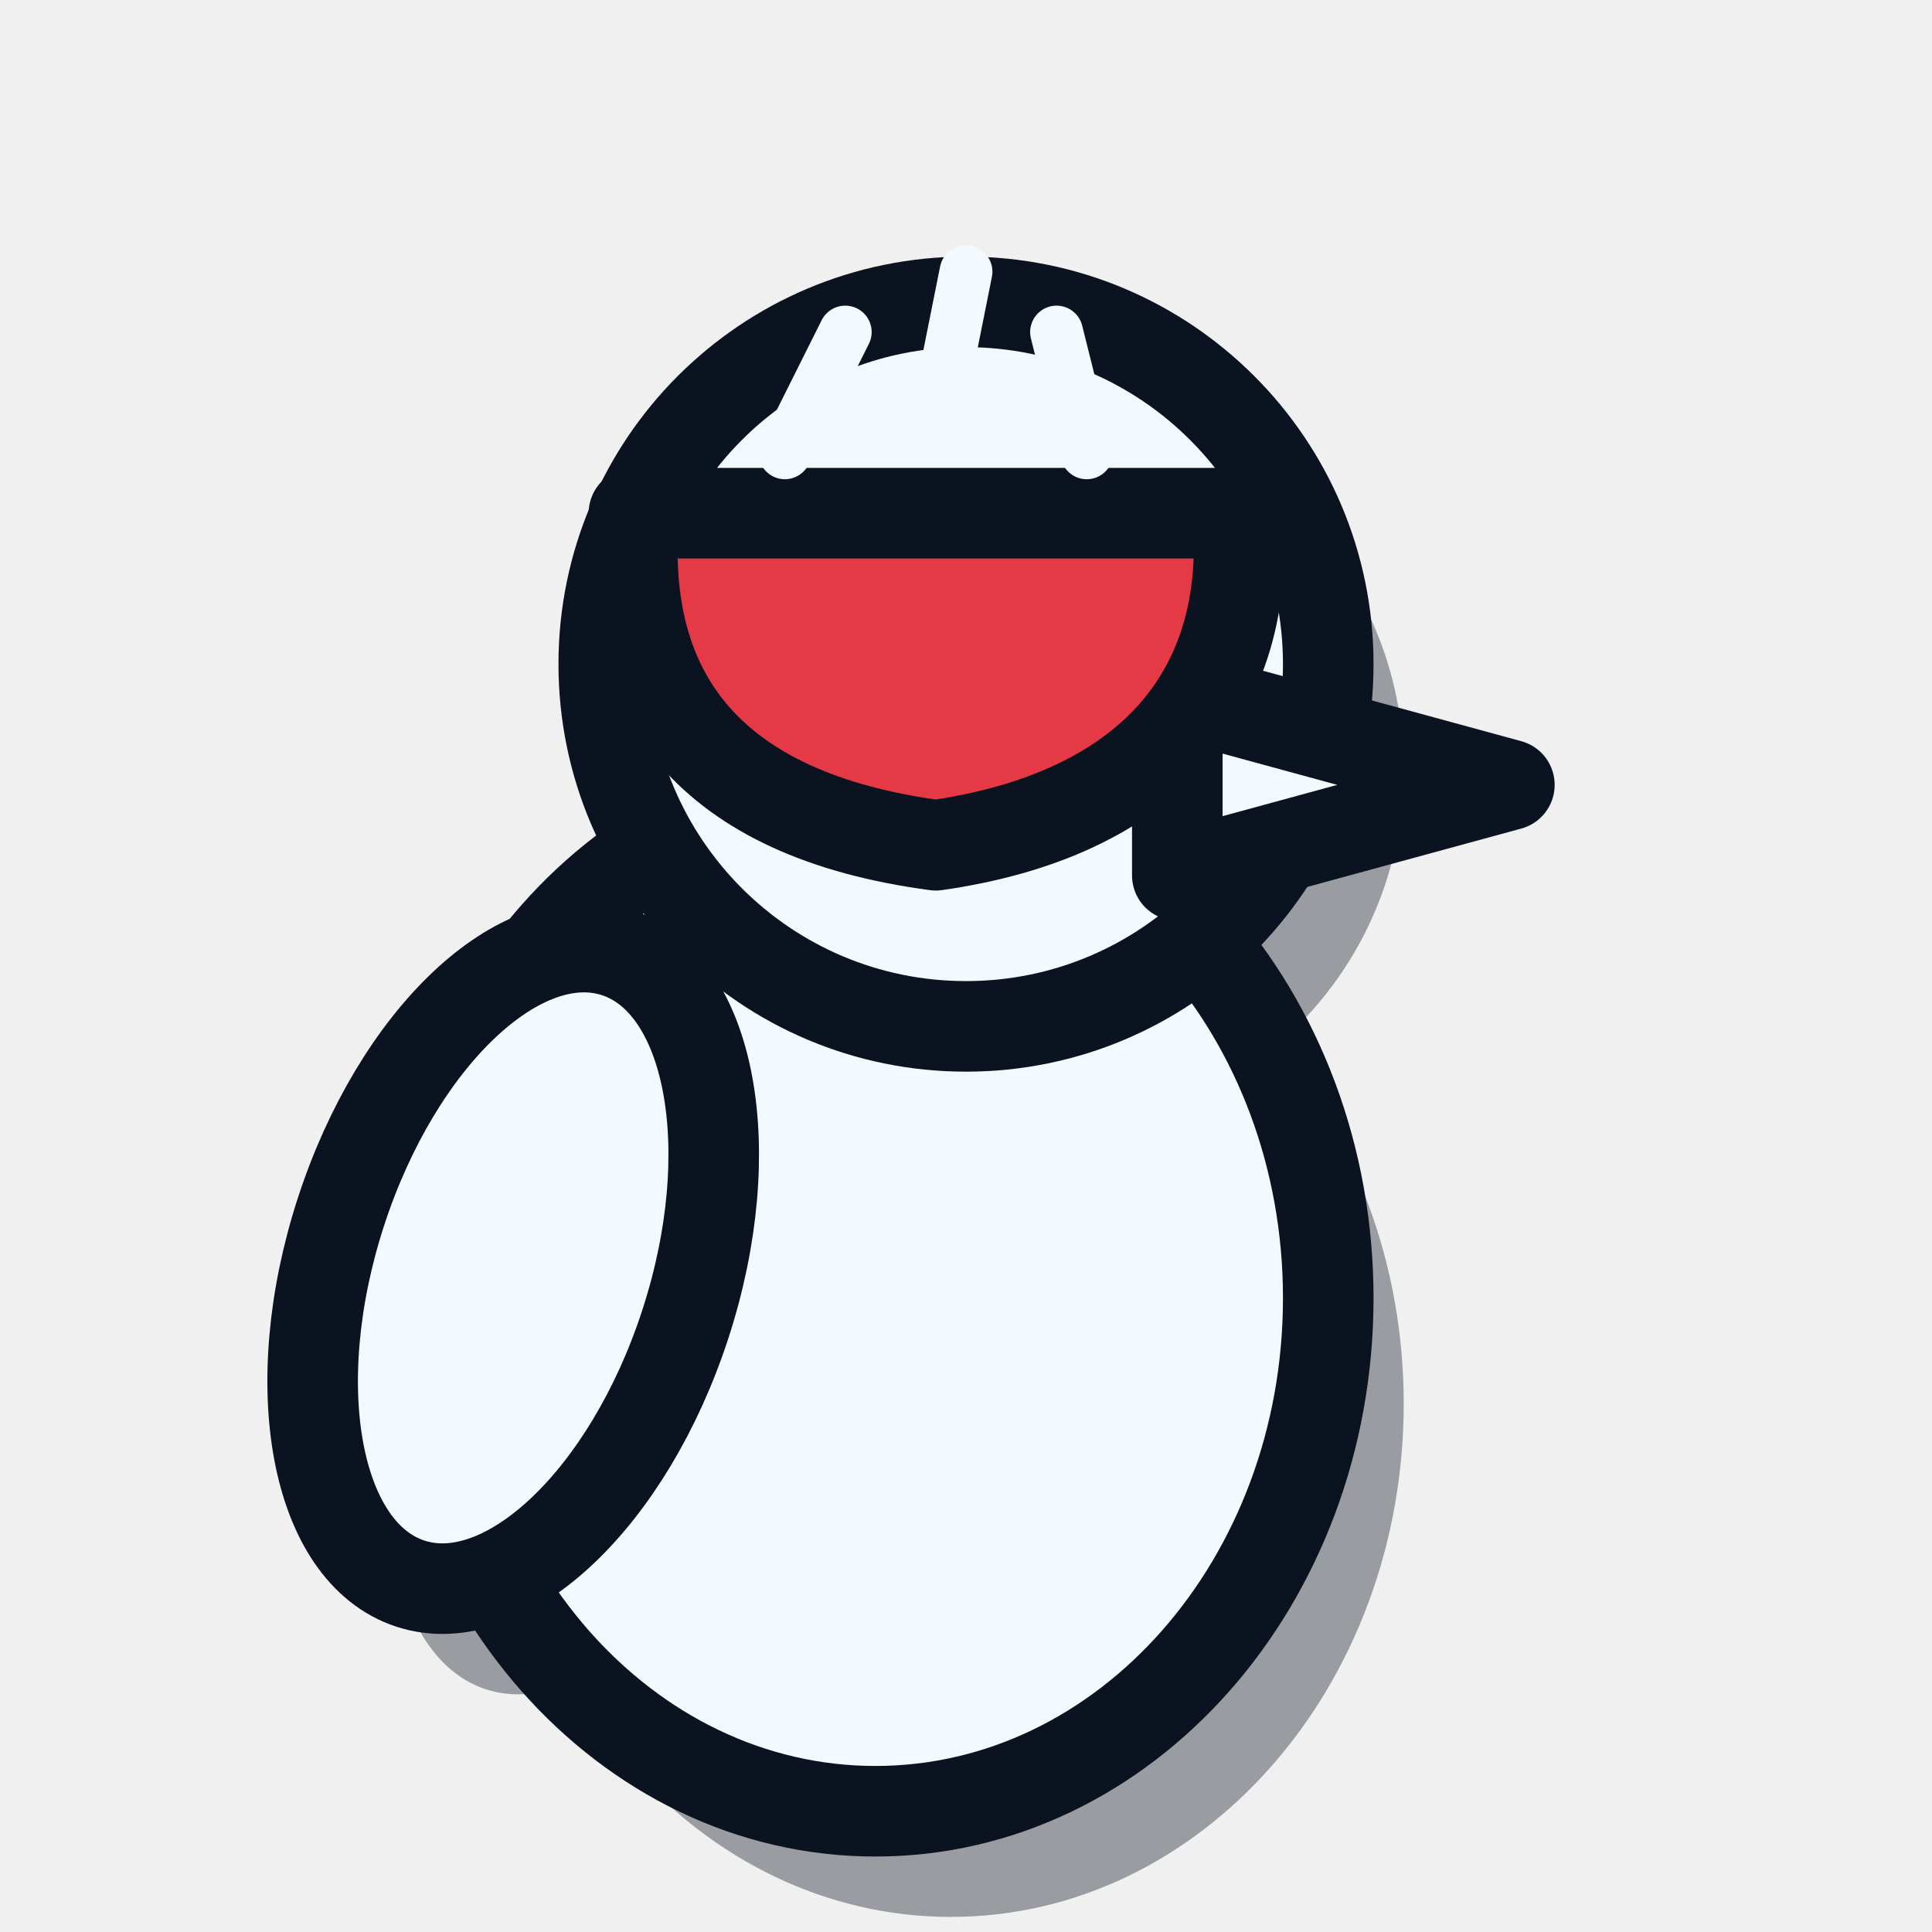
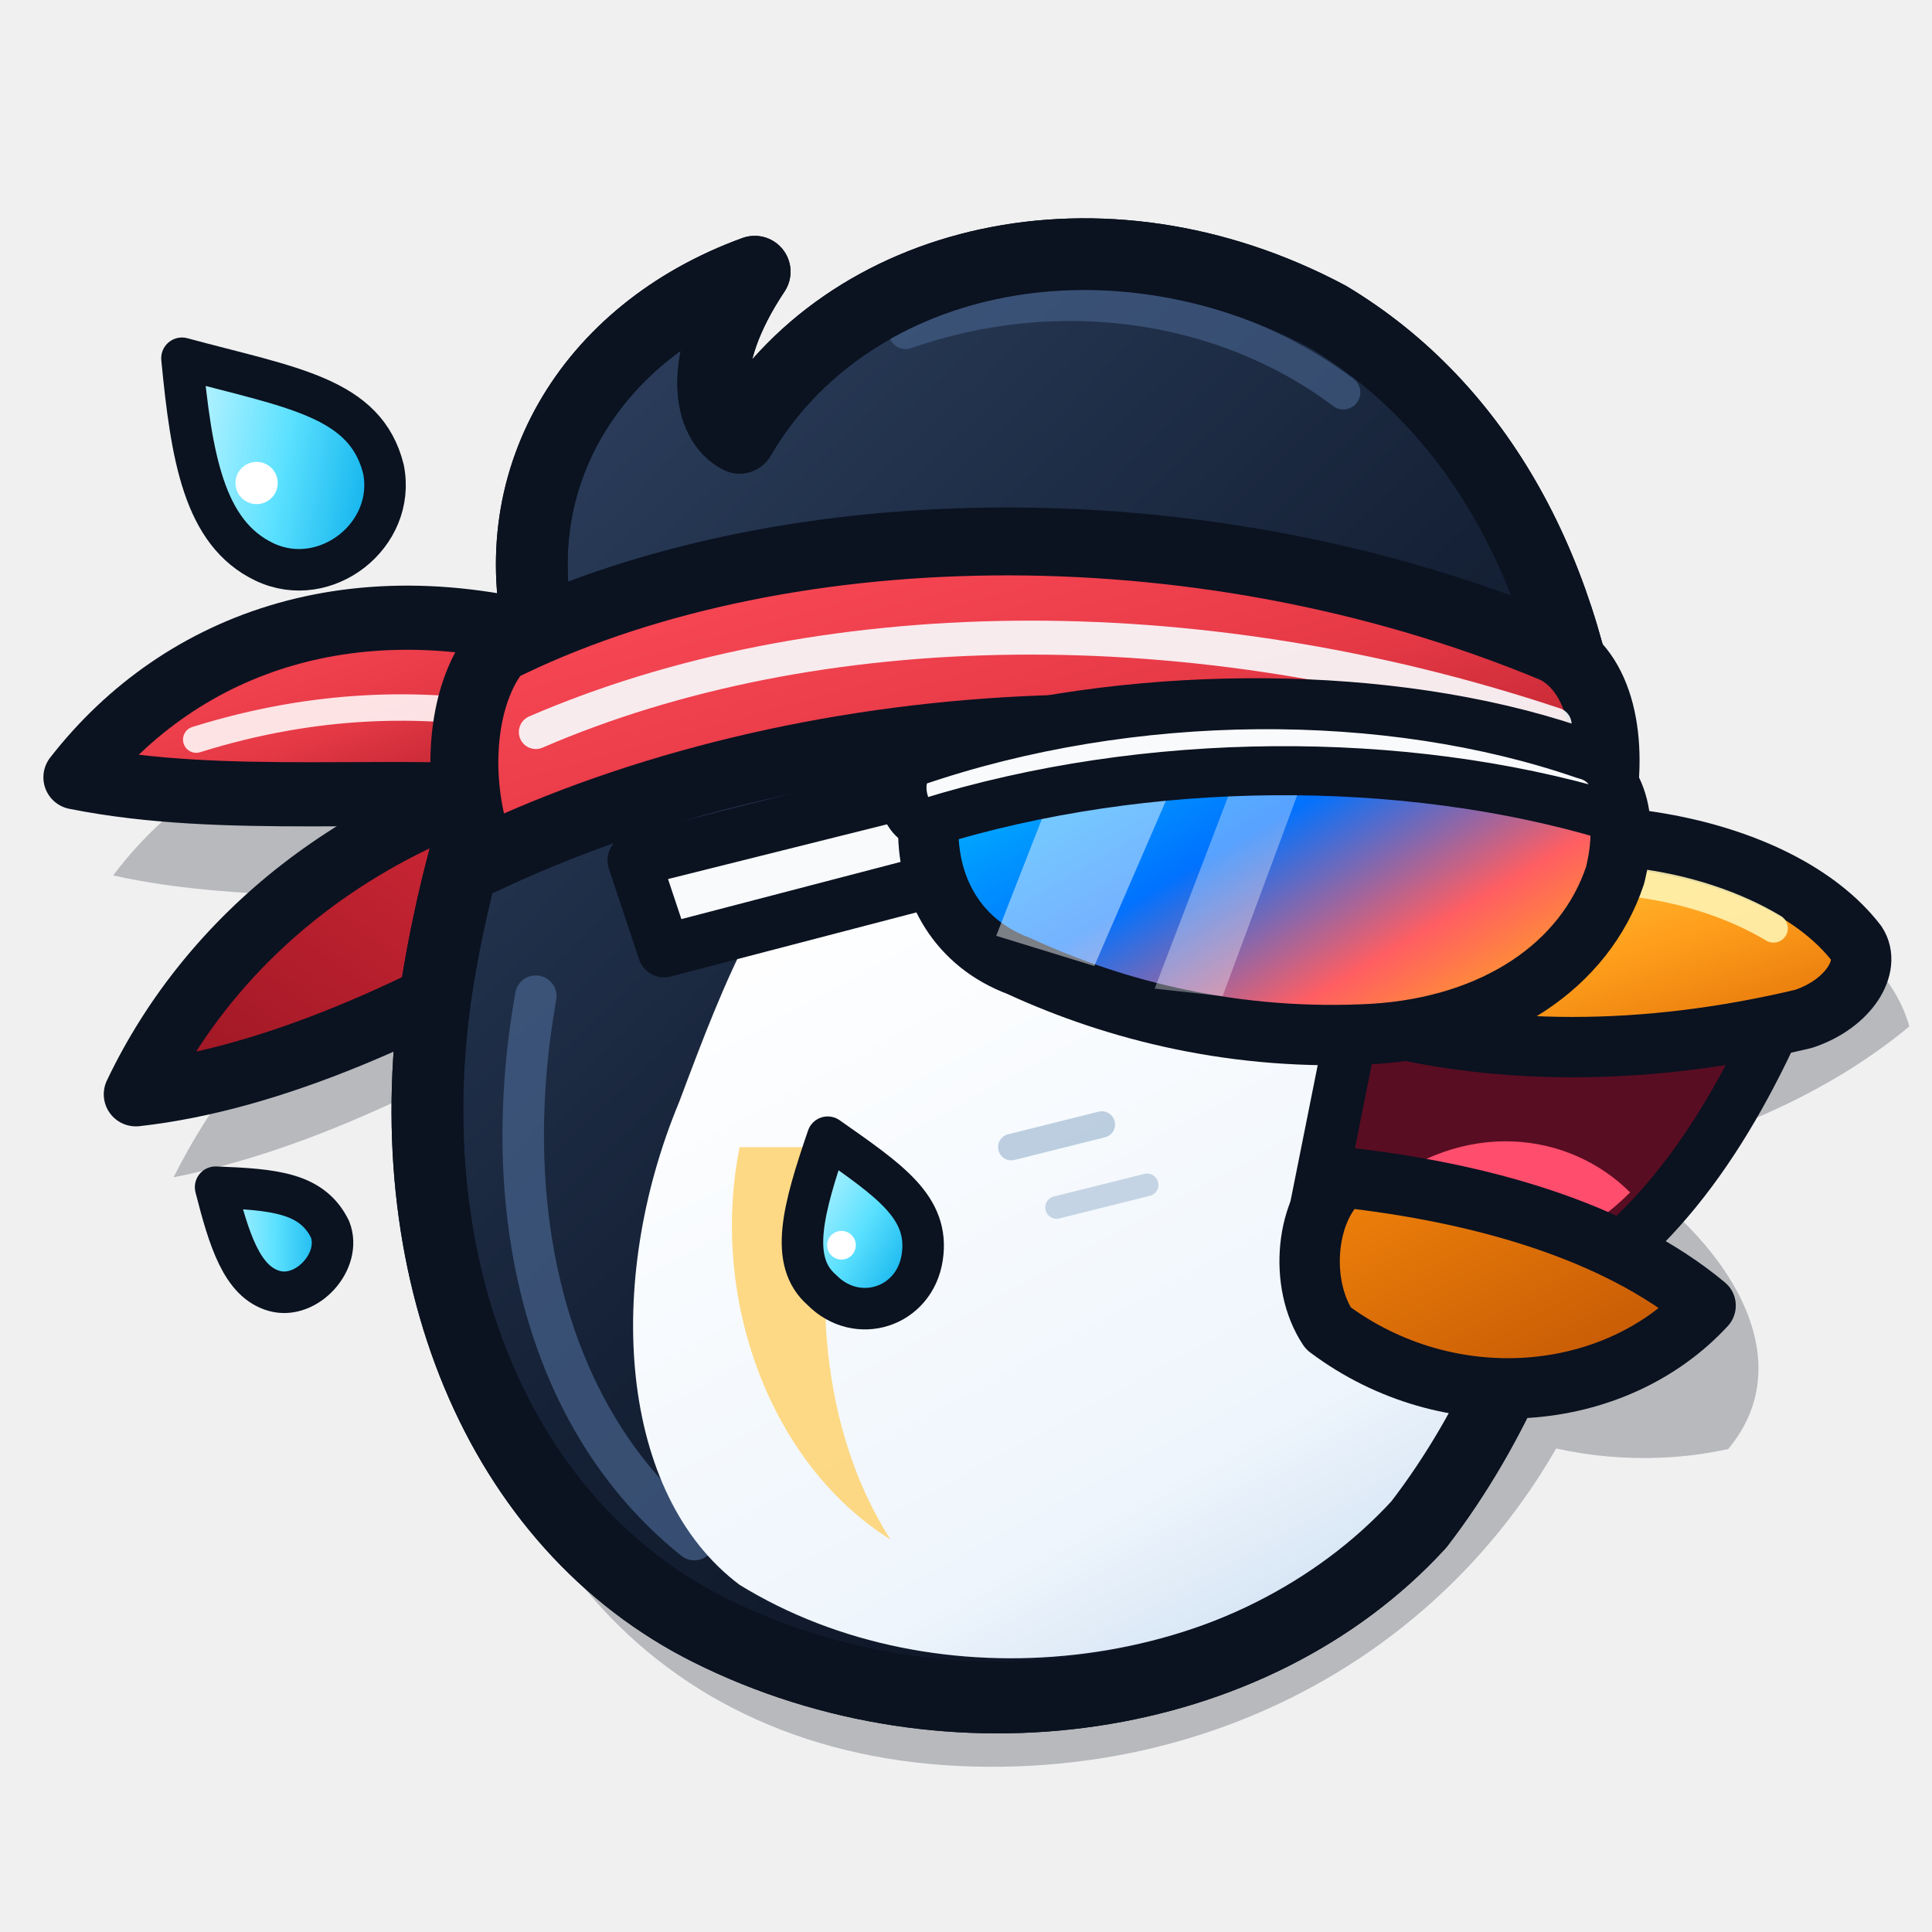
- <svg xmlns="http://www.w3.org/2000/svg" viewBox="0 0 128 128" width="256" height="256" role="img" aria-labelledby="title">
-   <g transform="translate(5 7)" fill="#0B1220" opacity="0.38">
-     <ellipse cx="58" cy="86" rx="30" ry="34" />
-     <circle cx="64" cy="44" r="24" />
-     <ellipse cx="34" cy="84" rx="12" ry="22" transform="rotate(18 34 84)" />
-     <path d="M46 28h36c2 14-4 22-18 24-14-2-20-10-18-24z" />
+ <svg xmlns="http://www.w3.org/2000/svg" viewBox="0 0 256 256" width="512" height="512" role="img" aria-labelledby="title">
+   <defs>
+     <linearGradient id="bandGrad" x1="0" y1="0" x2="1" y2="1">
+       <stop offset="0%" stop-color="#FF4D5A" />
+       <stop offset="55%" stop-color="#E63946" />
+       <stop offset="100%" stop-color="#A81825" />
+     </linearGradient>
+     <linearGradient id="bandTail" x1="1" y1="0" x2="0" y2="1">
+       <stop offset="0%" stop-color="#D92B3A" />
+       <stop offset="100%" stop-color="#991522" />
+     </linearGradient>
+     <linearGradient id="lensGrad" x1="0" y1="0.1" x2="1" y2="0.9">
+       <stop offset="0%" stop-color="#00C6FF" />
+       <stop offset="42%" stop-color="#0072FF" />
+       <stop offset="72%" stop-color="#FF5E62" />
+       <stop offset="100%" stop-color="#FFBE0B" />
+     </linearGradient>
+     <linearGradient id="plumage" x1="0.15" y1="0.05" x2="0.85" y2="0.95">
+       <stop offset="0%" stop-color="#2B3E5C" />
+       <stop offset="50%" stop-color="#152136" />
+       <stop offset="100%" stop-color="#0B1220" />
+     </linearGradient>
+     <linearGradient id="cheek" x1="0.25" y1="0.1" x2="0.75" y2="1">
+       <stop offset="0%" stop-color="#FFFFFF" />
+       <stop offset="76%" stop-color="#EEF5FC" />
+       <stop offset="100%" stop-color="#CFE0F2" />
+     </linearGradient>
+     <linearGradient id="beakTop" x1="0.1" y1="0" x2="0.9" y2="1">
+       <stop offset="0%" stop-color="#FFD447" />
+       <stop offset="55%" stop-color="#FF9F1C" />
+       <stop offset="100%" stop-color="#E06D06" />
+     </linearGradient>
+     <linearGradient id="beakBottom" x1="0" y1="0" x2="1" y2="1">
+       <stop offset="0%" stop-color="#F2850A" />
+       <stop offset="100%" stop-color="#BD5104" />
+     </linearGradient>
+     <linearGradient id="sweat" x1="0.2" y1="0" x2="0.8" y2="1">
+       <stop offset="0%" stop-color="#E0FAFF" />
+       <stop offset="55%" stop-color="#5CE1FF" />
+       <stop offset="100%" stop-color="#00A8E8" />
+     </linearGradient>
+   </defs>
+   <g transform="translate(5 8)" fill="#0B1220" opacity="0.25">
+     <path d="M74 90 C44 82 22 92 10 108 C28 112 48 110 70 112 Z" />
+     <path d="M72 106 C46 112 28 128 18 148 C38 144 56 134 74 124 Z" />
+     <path d="M98 44 C128 24 176 34 200 72 C214 96 218 126 210 162 C200 202 164 228 122 226 C80 224 54 192 56 146 C58 102 74 64 98 44 Z" />
+     <path d="M196 112 C224 106 244 114 248 128 C236 138 220 144 208 146 C224 156 234 172 224 184 C206 188 184 182 174 166 Z" />
  </g>
-   <g fill="#F4F8FF" stroke="#0B1220" stroke-width="6" stroke-linejoin="round" stroke-linecap="round">
-     <ellipse cx="58" cy="86" rx="30" ry="34" />
-     <ellipse cx="34" cy="84" rx="12" ry="22" transform="rotate(18 34 84)" />
-     <circle cx="64" cy="44" r="24" />
-     <path d="M78 46 L100 52 L78 58 Z" />
+   <g stroke="#0B1220" stroke-width="8.5" stroke-linejoin="round" stroke-linecap="round">
+     <path d="M74 102 C48 108 28 124 18 145 C36 143 56 134 76 122 Z" fill="url(#bandTail)" />
+     <path d="M78 86 C48 76 24 85 10 103 C30 107 52 104 74 106 Z" fill="url(#bandGrad)" />
+     <path d="M26 98 C42 93 56 93 68 95" fill="none" stroke="#FFF5F5" stroke-width="3.5" opacity="0.9" />
  </g>
-   <circle cx="74" cy="42" r="3.4" fill="#0B1220" />
-   <path d="M42 34h40c1 12-6 20-20 22-15-2-21-10-20-22z" fill="#E63946" stroke="#0B1220" stroke-width="6" stroke-linejoin="round" />
-   <g fill="none" stroke="#F4F8FF" stroke-width="3.5" stroke-linecap="round">
-     <path d="M52 30 L56 22" />
-     <path d="M62 28 L64 18" />
-     <path d="M72 30 L70 22" />
+   <g stroke-linejoin="round" stroke-linecap="round">
+     <path d="M72 86          C66 64 78 44 100 36          C92 48 94 56 98 58          C112 34 146 26 176 42          C196 54 208 76 211 104          C215 138 208 176 188 202          C166 226 126 232 94 216          C66 202 52 168 58 130          C61 112 66 98 72 86 Z" fill="url(#plumage)" stroke="#0B1220" stroke-width="9.5" />
+     <path d="M71 132 C66 160 72 188 92 204" fill="none" stroke="#45618A" stroke-width="5.5" opacity="0.72" />
+     <path d="M120 44 C140 37 162 40 178 52" fill="none" stroke="#45618A" stroke-width="4.5" opacity="0.65" />
+     <path d="M114 106          C138 98 174 100 198 116          C208 142 204 176 184 200          C162 222 124 226 98 210          C82 198 80 170 90 146          C96 130 102 114 114 106 Z" fill="url(#cheek)" />
+     <path d="M98 152 C94 172 102 194 118 204 C109 190 107 170 112 152 Z" fill="#FFD166" opacity="0.8" />
+     <path d="M134 152 L146 149" fill="none" stroke="#94B0CC" stroke-width="3.5" opacity="0.6" />
+     <path d="M140 160 L152 157" fill="none" stroke="#94B0CC" stroke-width="3" opacity="0.5" />
+     <path d="M72 86          C66 64 78 44 100 36          C92 48 94 56 98 58          C112 34 146 26 176 42          C196 54 208 76 211 104          C215 138 208 176 188 202          C166 226 126 232 94 216          C66 202 52 168 58 130          C61 112 66 98 72 86 Z" fill="none" stroke="#0B1220" stroke-width="9.5" />
+   </g>
+   <g stroke-linejoin="round" stroke-linecap="round">
+     <path d="M180 132 L236 134 C228 152 218 166 202 174 L174 162 Z" fill="#590D22" stroke="#0B1220" stroke-width="7" />
+     <path d="M182 158 C194 148 208 150 216 158 C206 168 192 170 182 164 Z" fill="#FF4D6D" />
+     <path d="M178 156          C196 158 214 163 226 173          C214 186 192 188 176 176          C172 170 173 160 178 156 Z" fill="url(#beakBottom)" stroke="#0B1220" stroke-width="8" />
+     <path d="M182 115          C208 106 236 112 246 125          C248 128 245 133 239 135          C218 140 198 140 180 135          C175 129 176 120 182 115 Z" fill="url(#beakTop)" stroke="#0B1220" stroke-width="8" />
+     <path d="M192 119 C209 114 225 117 235 123" fill="none" stroke="#FFF3B0" stroke-width="3.8" opacity="0.9" />
+     <ellipse cx="207" cy="125" rx="2.6" ry="1.5" transform="rotate(8 207 125)" fill="#8F3D03" />
+   </g>
+   <g stroke-linejoin="round" stroke-linecap="round">
+     <path d="M66 86          C102 68 158 66 206 86          C212 89 214 98 212 108          C164 90 106 94 64 114          C60 104 61 92 66 86 Z" fill="url(#bandGrad)" stroke="#0B1220" stroke-width="9" />
+     <path d="M71 97 C108 81 158 80 206 96" fill="none" stroke="#F8FAFC" stroke-width="4.5" opacity="0.92" />
+   </g>
+   <g stroke-linejoin="round" stroke-linecap="round">
+     <path d="M84 114 L132 102 L134 114 L88 126 Z" fill="#F8FAFC" stroke="#0B1220" stroke-width="7" />
+     <path d="M126 99          C152 92 184 92 208 100          C214 102 216 108 214 116          C210 128 198 136 182 137          C164 138 148 134 135 128          C127 125 123 118 123 110          C123 104 124 100 126 99 Z" fill="url(#lensGrad)" stroke="#0B1220" stroke-width="8" />
+     <path d="M141 101 L158 98 L145 128 L132 124 Z" fill="#FFFFFF" opacity="0.46" />
+     <path d="M166 97 L175 97 L162 132 L153 131 Z" fill="#FFFFFF" opacity="0.34" />
+     <path d="M129 102 C154 96 182 96 207 103" fill="none" stroke="#0B1220" stroke-width="3.5" opacity="0.35" />
+     <path d="M121 101          C150 91 184 91 210 100          C214 101 215 105 213 108          C186 100 152 100 123 109          C120 110 118 103 121 101 Z" fill="#F8FAFC" stroke="#0B1220" stroke-width="6.5" />
+   </g>
+   <g stroke="#0B1220" stroke-width="5.5" stroke-linejoin="round" stroke-linecap="round">
+     <path d="M36 42 C45 54 52 61 48 70 C44 78 32 78 28 70 C24 62 29 53 36 42 Z" fill="url(#sweat)" transform="rotate(-38 38 62)" />
+     <circle cx="34" cy="64" r="2.8" fill="#FFFFFF" stroke="none" />
+     <path d="M114 150 C120 158 124 163 121 169 C118 175 110 175 107 169 C104 164 108 158 114 150 Z" fill="url(#sweat)" transform="rotate(-18 114 164)" />
+     <circle cx="111.5" cy="165" r="1.9" fill="#FFFFFF" stroke="none" />
+     <path d="M36 154 C41 160 44 164 42 169 C40 173 33 173 31 169 C29 165 32 160 36 154 Z" fill="url(#sweat)" transform="rotate(-48 36 164)" />
  </g>
</svg>
